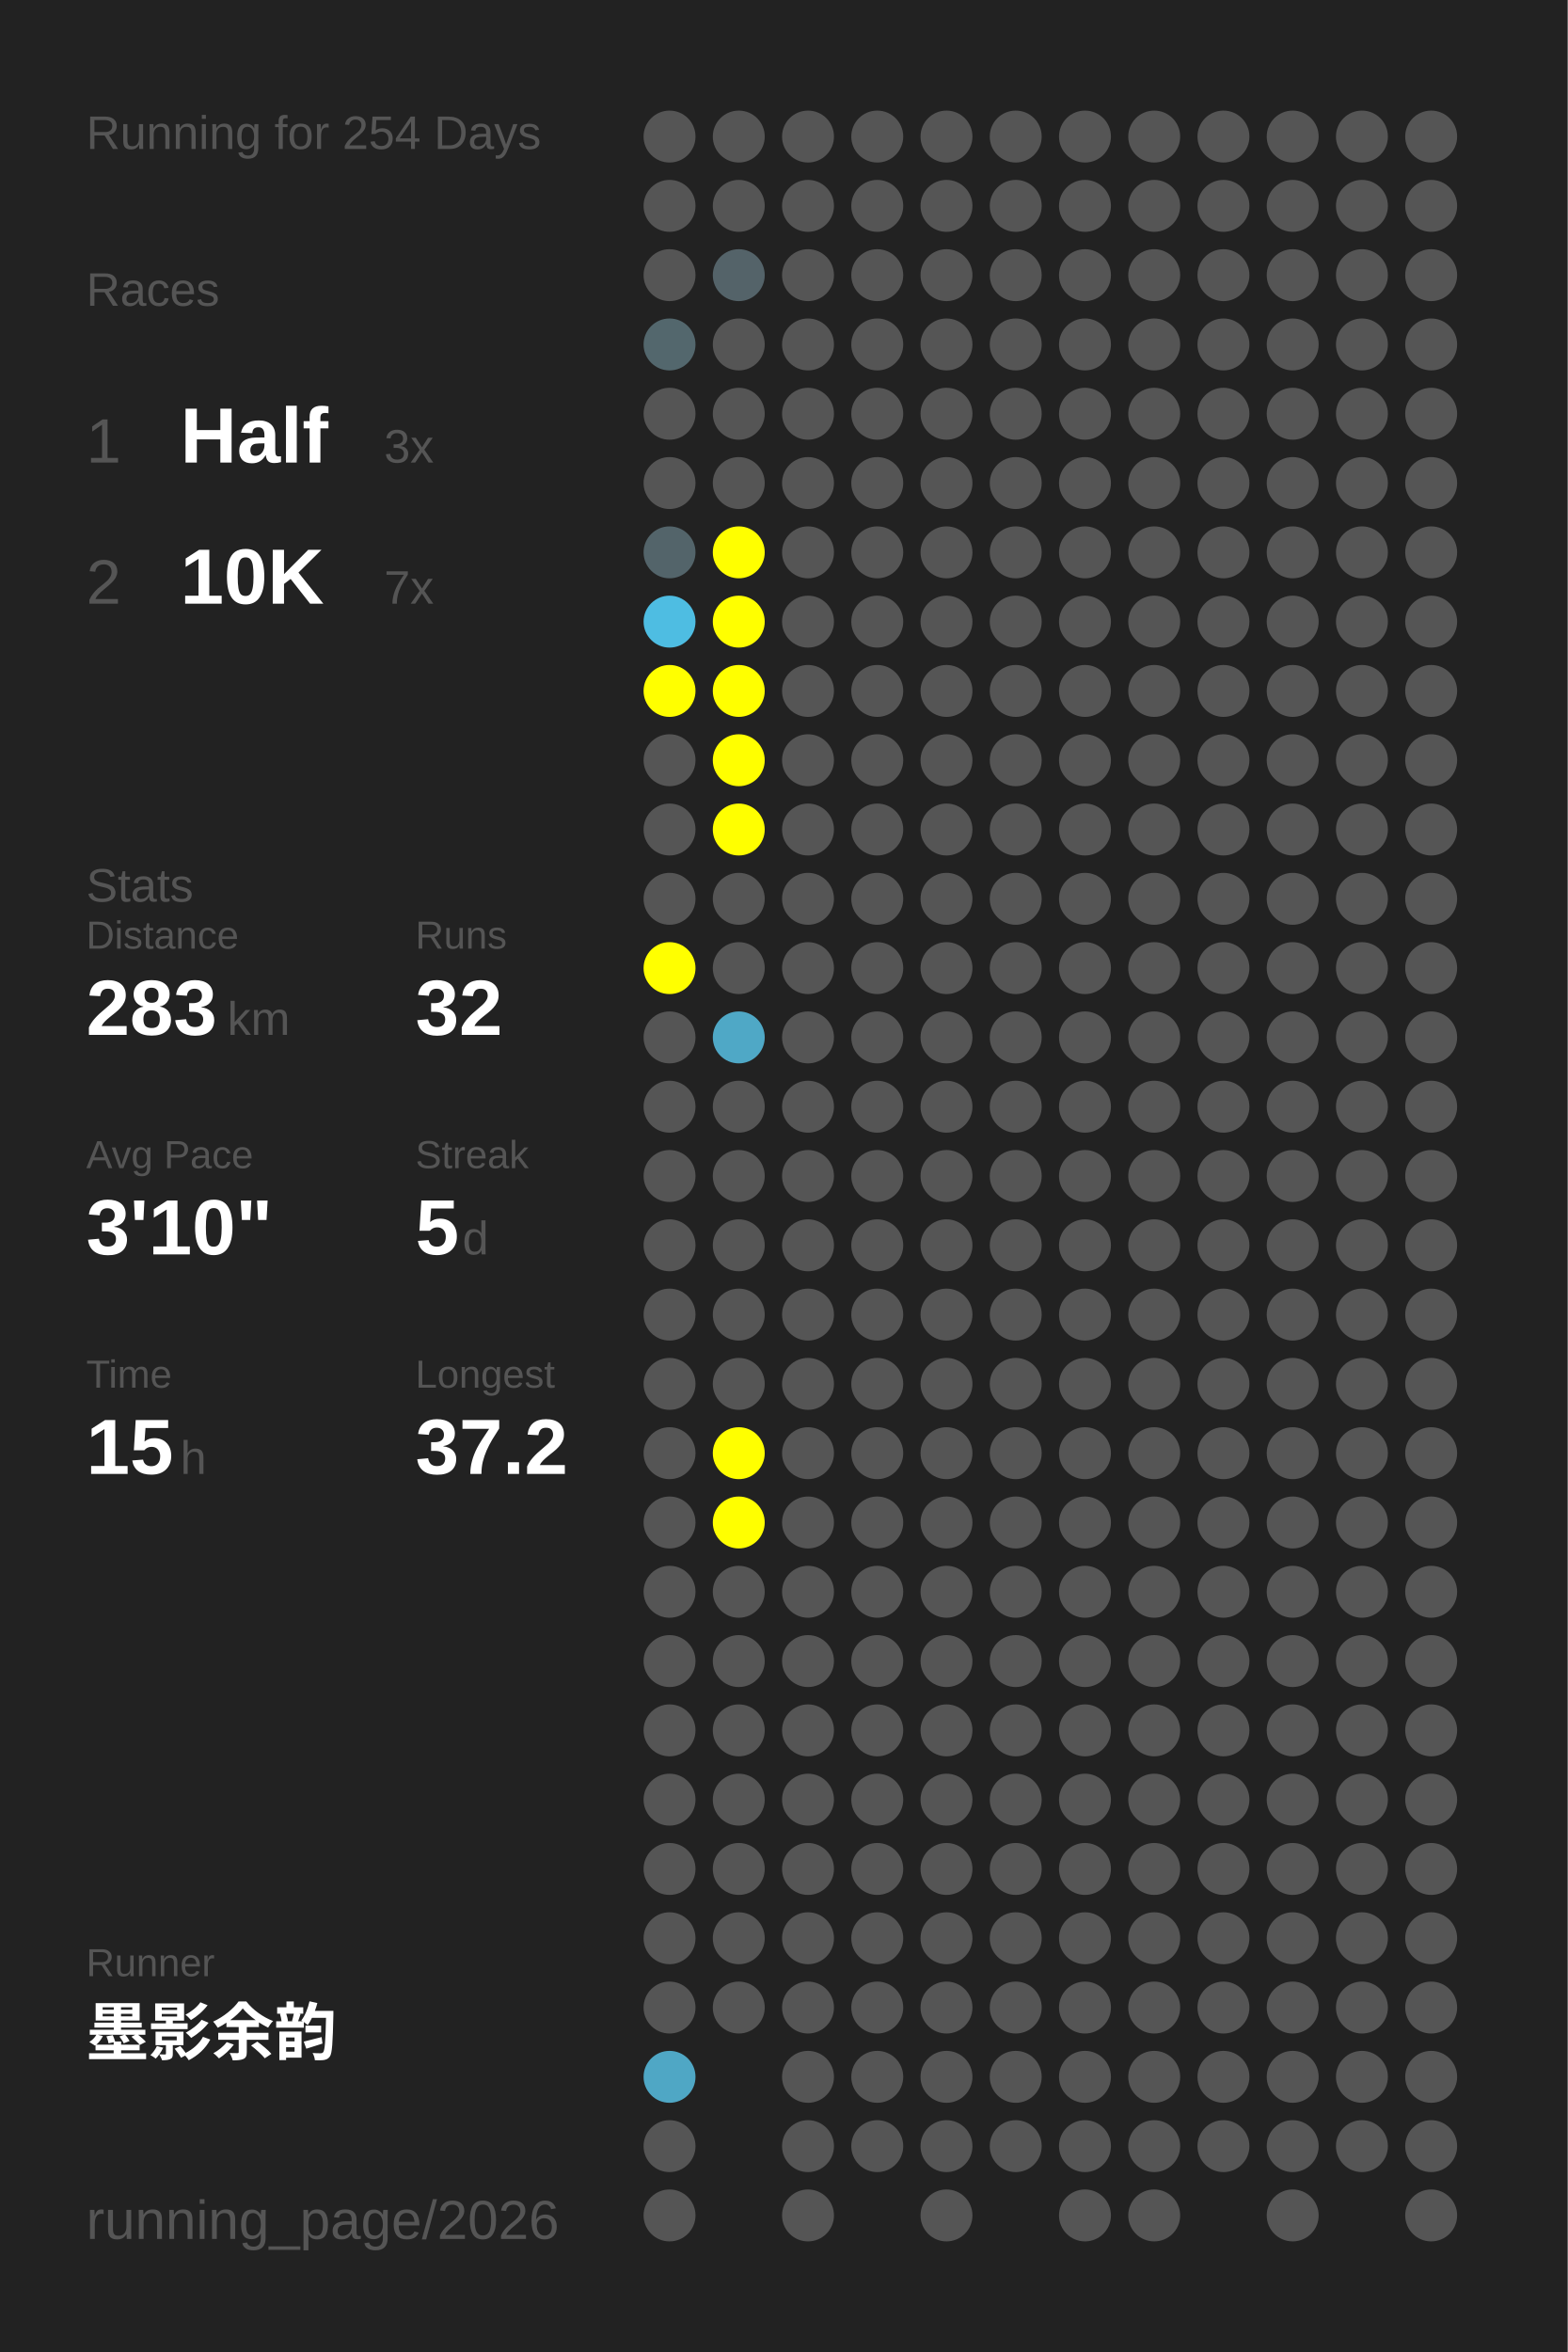
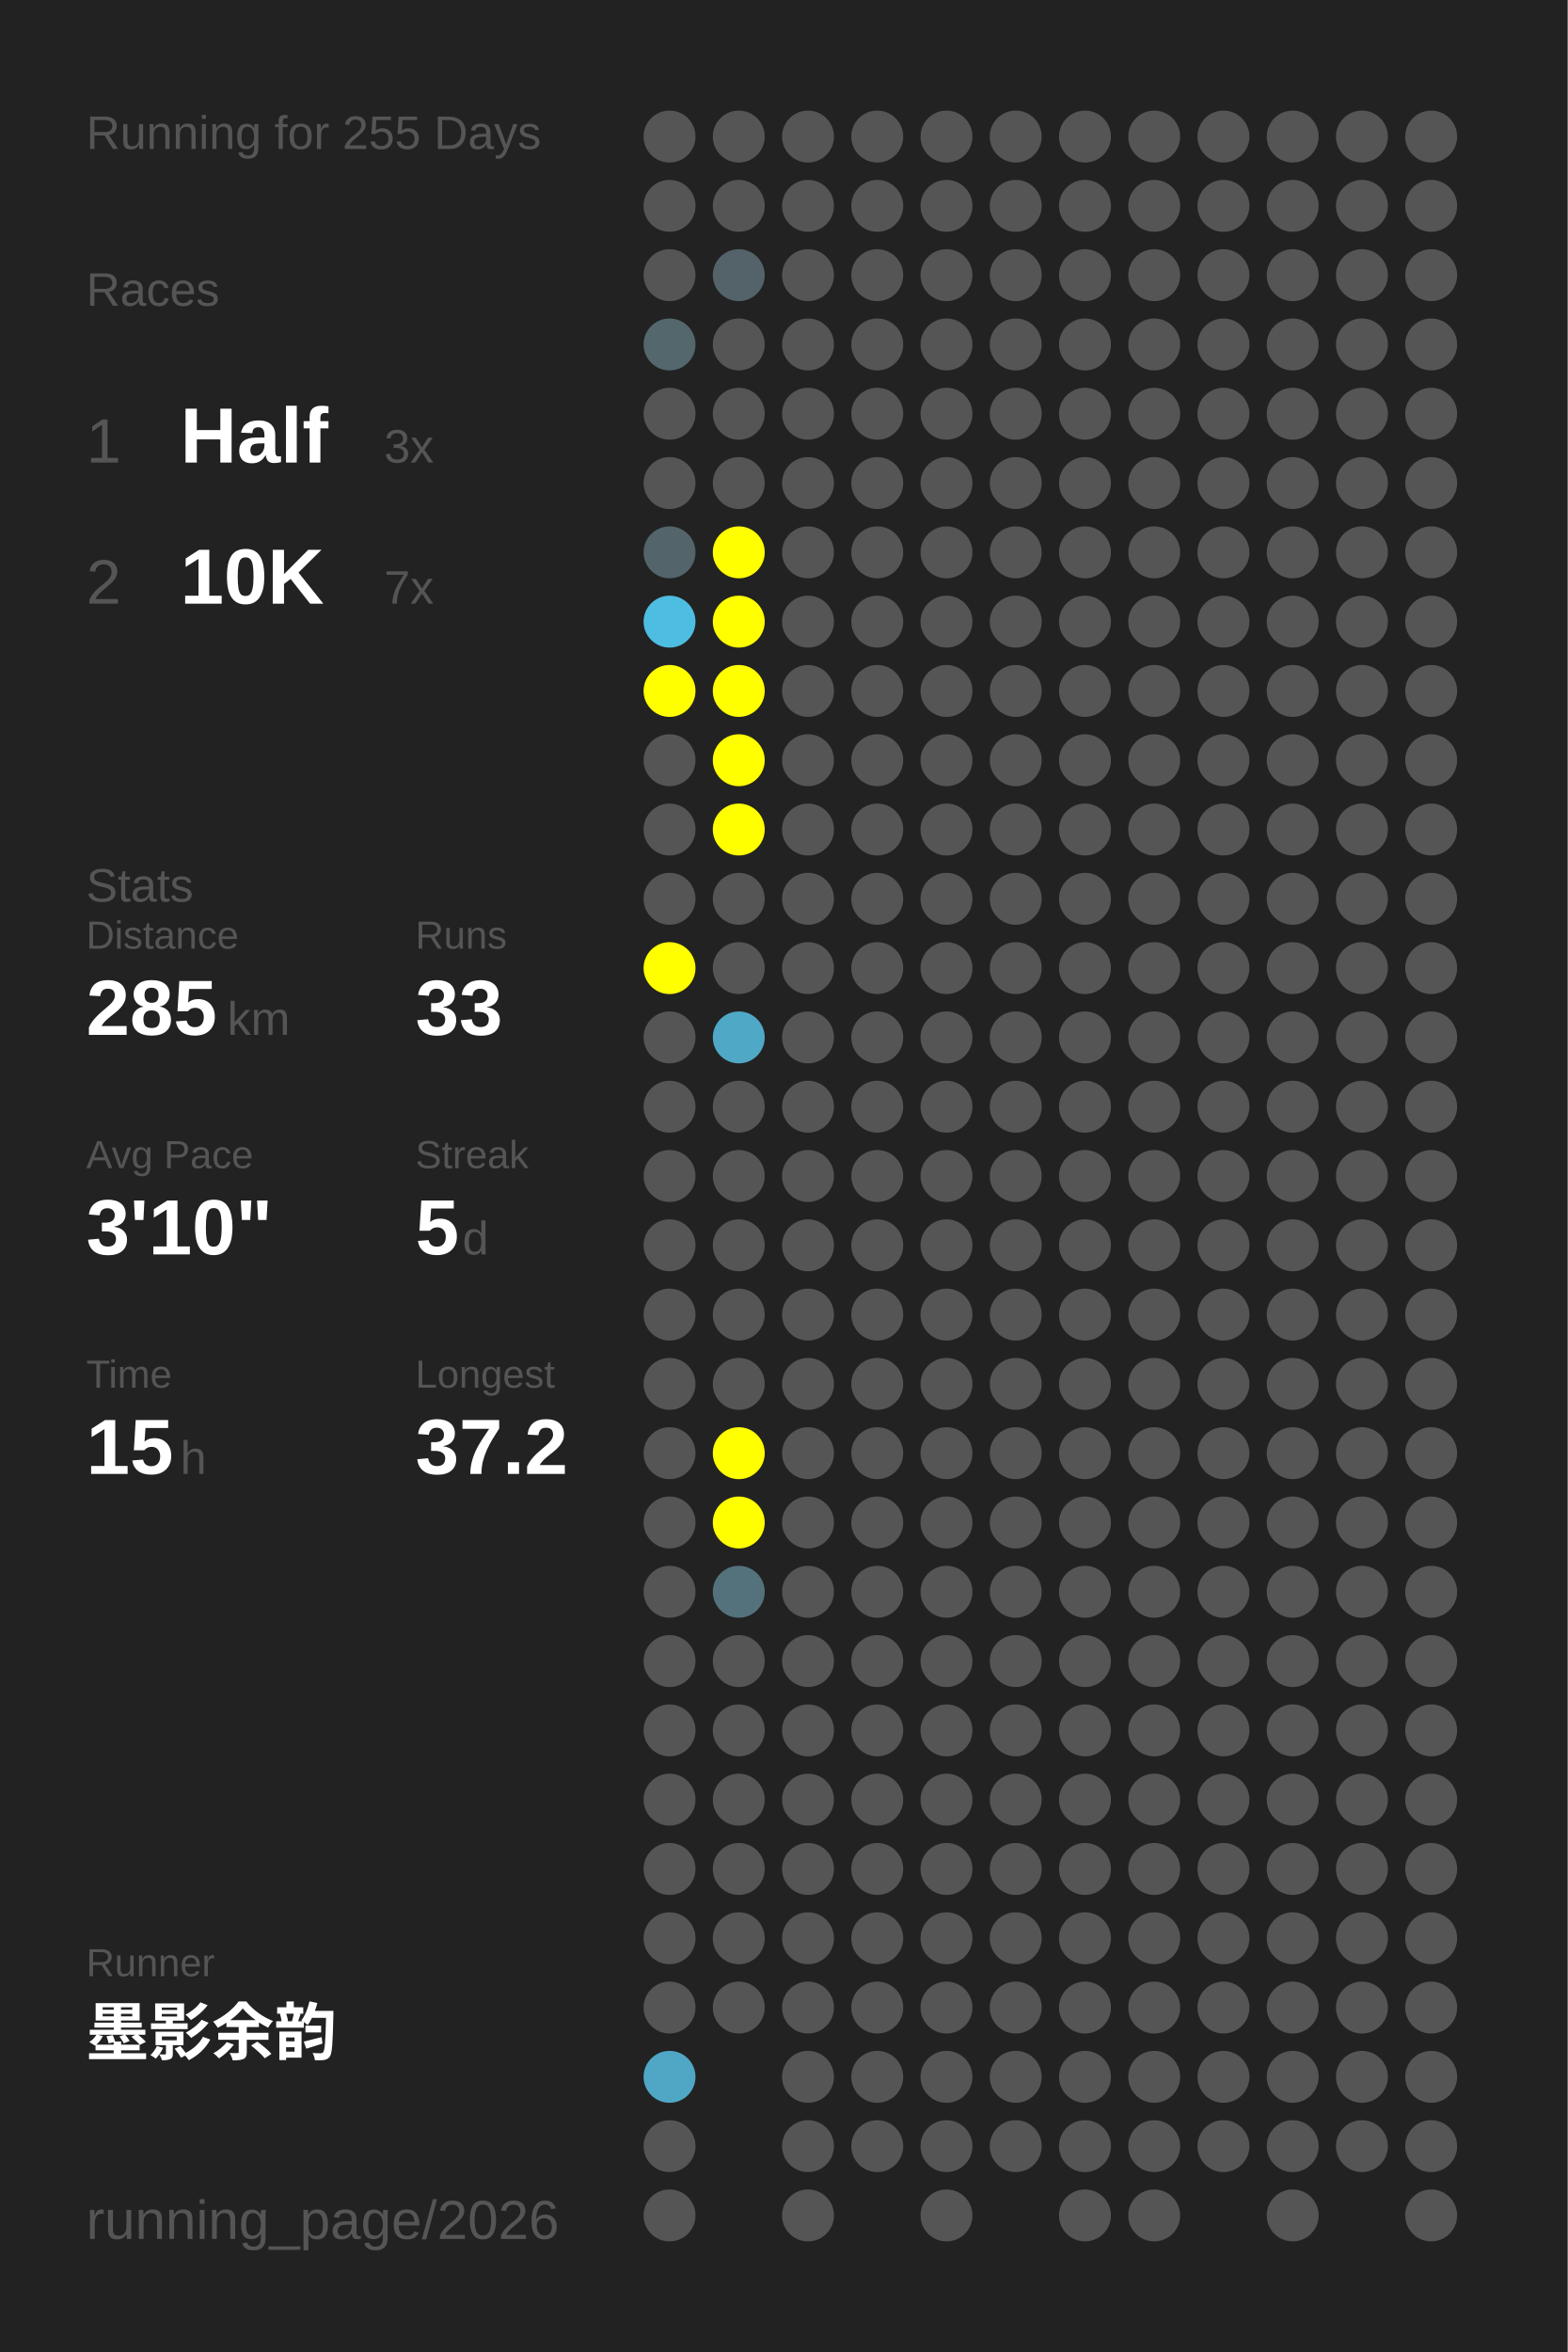
<svg xmlns="http://www.w3.org/2000/svg" baseProfile="full" height="300mm" version="1.1" viewBox="0,0,200,300" width="200mm">
  <defs />
  <rect fill="#222222" height="300" width="200" x="0" y="0" />
-   <text fill="#555555" style="font-size:6px; font-family:Arial;" x="11" y="19">Running for 254 Days</text>
+   <text fill="#555555" style="font-size:6px; font-family:Arial;" x="11" y="19">Running for 255 Days</text>
  <text fill="#555555" style="font-size:6px; font-family:Arial;" x="11" y="39">Races</text>
  <text fill="#555555" style="font-size:8px; font-family:Arial;" x="11" y="59">1</text>
  <text fill="#FFFFFF" style="font-size:10px; font-family:Arial; font-weight:bold;" x="23" y="59">Half</text>
  <text fill="#555555" style="font-size:6px; font-family:Arial;" x="49" y="59">3x</text>
  <text fill="#555555" style="font-size:8px; font-family:Arial;" x="11" y="77">2</text>
  <text fill="#FFFFFF" style="font-size:10px; font-family:Arial; font-weight:bold;" x="23" y="77">10K</text>
  <text fill="#555555" style="font-size:6px; font-family:Arial;" x="49" y="77">7x</text>
  <text fill="#555555" style="font-size:6px; font-family:Arial;" x="11" y="115">Stats</text>
  <text fill="#555555" style="font-size:5px; font-family:Arial;" x="11" y="121">Distance</text>
-   <text fill="#FFFFFF" style="font-size:10px; font-family:Arial; font-weight:bold;" x="11" y="132">283</text>
+   <text fill="#FFFFFF" style="font-size:10px; font-family:Arial; font-weight:bold;" x="11" y="132">285</text>
  <text fill="#555555" style="font-size:6px; font-family:Arial;" x="29" y="132">km</text>
  <text fill="#555555" style="font-size:5px; font-family:Arial;" x="53" y="121">Runs</text>
-   <text fill="#FFFFFF" style="font-size:10px; font-family:Arial; font-weight:bold;" x="53" y="132">32</text>
+   <text fill="#FFFFFF" style="font-size:10px; font-family:Arial; font-weight:bold;" x="53" y="132">33</text>
  <text fill="#555555" style="font-size:5px; font-family:Arial;" x="11" y="149">Avg Pace</text>
  <text fill="#FFFFFF" style="font-size:10px; font-family:Arial; font-weight:bold;" x="11" y="160">3'10"</text>
  <text fill="#555555" style="font-size:5px; font-family:Arial;" x="53" y="149">Streak</text>
  <text fill="#FFFFFF" style="font-size:10px; font-family:Arial; font-weight:bold;" x="53" y="160">5</text>
  <text fill="#555555" style="font-size:6px; font-family:Arial;" x="59" y="160">d</text>
  <text fill="#555555" style="font-size:5px; font-family:Arial;" x="11" y="177">Time</text>
  <text fill="#FFFFFF" style="font-size:10px; font-family:Arial; font-weight:bold;" x="11" y="188">15</text>
  <text fill="#555555" style="font-size:6px; font-family:Arial;" x="23" y="188">h</text>
  <text fill="#555555" style="font-size:5px; font-family:Arial;" x="53" y="177">Longest</text>
  <text fill="#FFFFFF" style="font-size:10px; font-family:Arial; font-weight:bold;" x="53" y="188">37.2</text>
  <text fill="#555555" style="font-size:5px; font-family:Arial;" x="11" y="252.065">Runner</text>
  <text fill="#FFFFFF" style="font-size:8px; font-family:Arial; font-weight:bold;" x="11" y="262.065">墨影余韵</text>
  <text fill="#555555" style="font-size:7px; font-family:Arial;" x="11" y="285.581">running_page/2026</text>
  <circle cx="85.417" cy="17.419" fill="#555555" r="3.312" />
  <circle cx="85.417" cy="26.258" fill="#555555" r="3.312" />
  <circle cx="85.417" cy="35.097" fill="#555555" r="3.312" />
  <circle cx="85.417" cy="43.935" fill="#53676d" r="3.312" />
  <circle cx="85.417" cy="52.774" fill="#555555" r="3.312" />
  <circle cx="85.417" cy="61.613" fill="#555555" r="3.312" />
  <circle cx="85.417" cy="70.452" fill="#53646a" r="3.312" />
  <circle cx="85.417" cy="79.29" fill="#4ebde2" r="3.312" />
  <circle cx="85.417" cy="88.129" fill="#FFFF00" r="3.312" />
  <circle cx="85.417" cy="96.968" fill="#555555" r="3.312" />
  <circle cx="85.417" cy="105.806" fill="#555555" r="3.312" />
  <circle cx="85.417" cy="114.645" fill="#555555" r="3.312" />
  <circle cx="85.417" cy="123.484" fill="#FFFF00" r="3.312" />
  <circle cx="85.417" cy="132.323" fill="#555555" r="3.312" />
  <circle cx="85.417" cy="141.161" fill="#555555" r="3.312" />
  <circle cx="85.417" cy="150" fill="#555555" r="3.312" />
  <circle cx="85.417" cy="158.839" fill="#555555" r="3.312" />
  <circle cx="85.417" cy="167.677" fill="#555555" r="3.312" />
  <circle cx="85.417" cy="176.516" fill="#555555" r="3.312" />
  <circle cx="85.417" cy="185.355" fill="#555555" r="3.312" />
  <circle cx="85.417" cy="194.194" fill="#555555" r="3.312" />
  <circle cx="85.417" cy="203.032" fill="#555555" r="3.312" />
  <circle cx="85.417" cy="211.871" fill="#555555" r="3.312" />
  <circle cx="85.417" cy="220.71" fill="#555555" r="3.312" />
  <circle cx="85.417" cy="229.548" fill="#555555" r="3.312" />
  <circle cx="85.417" cy="238.387" fill="#555555" r="3.312" />
  <circle cx="85.417" cy="247.226" fill="#555555" r="3.312" />
  <circle cx="85.417" cy="256.065" fill="#555555" r="3.312" />
  <circle cx="85.417" cy="264.903" fill="#4fa7c5" r="3.312" />
  <circle cx="85.417" cy="273.742" fill="#555555" r="3.312" />
  <circle cx="85.417" cy="282.581" fill="#555555" r="3.312" />
  <circle cx="94.25" cy="17.419" fill="#555555" r="3.312" />
  <circle cx="94.25" cy="26.258" fill="#555555" r="3.312" />
  <circle cx="94.25" cy="35.097" fill="#546369" r="3.312" />
  <circle cx="94.25" cy="43.935" fill="#555555" r="3.312" />
  <circle cx="94.25" cy="52.774" fill="#555555" r="3.312" />
  <circle cx="94.25" cy="61.613" fill="#555555" r="3.312" />
  <circle cx="94.25" cy="70.452" fill="#FFFF00" r="3.312" />
  <circle cx="94.25" cy="79.29" fill="#FFFF00" r="3.312" />
  <circle cx="94.25" cy="88.129" fill="#FFFF00" r="3.312" />
  <circle cx="94.25" cy="96.968" fill="#FFFF00" r="3.312" />
  <circle cx="94.25" cy="105.806" fill="#FFFF00" r="3.312" />
  <circle cx="94.25" cy="114.645" fill="#555555" r="3.312" />
  <circle cx="94.25" cy="123.484" fill="#555555" r="3.312" />
  <circle cx="94.25" cy="132.323" fill="#4fa8c6" r="3.312" />
  <circle cx="94.25" cy="141.161" fill="#555555" r="3.312" />
  <circle cx="94.25" cy="150" fill="#555555" r="3.312" />
  <circle cx="94.25" cy="158.839" fill="#555555" r="3.312" />
  <circle cx="94.25" cy="167.677" fill="#555555" r="3.312" />
  <circle cx="94.25" cy="176.516" fill="#555555" r="3.312" />
  <circle cx="94.25" cy="185.355" fill="#FFFF00" r="3.312" />
  <circle cx="94.25" cy="194.194" fill="#FFFF00" r="3.312" />
-   <circle cx="94.25" cy="203.032" fill="#555555" r="3.312" />
+   <circle cx="94.25" cy="203.032" fill="#53727c" r="3.312" />
  <circle cx="94.25" cy="211.871" fill="#555555" r="3.312" />
  <circle cx="94.25" cy="220.71" fill="#555555" r="3.312" />
  <circle cx="94.25" cy="229.548" fill="#555555" r="3.312" />
  <circle cx="94.25" cy="238.387" fill="#555555" r="3.312" />
  <circle cx="94.25" cy="247.226" fill="#555555" r="3.312" />
  <circle cx="94.25" cy="256.065" fill="#555555" r="3.312" />
  <circle cx="103.083" cy="17.419" fill="#555555" r="3.312" />
  <circle cx="103.083" cy="26.258" fill="#555555" r="3.312" />
  <circle cx="103.083" cy="35.097" fill="#555555" r="3.312" />
  <circle cx="103.083" cy="43.935" fill="#555555" r="3.312" />
  <circle cx="103.083" cy="52.774" fill="#555555" r="3.312" />
  <circle cx="103.083" cy="61.613" fill="#555555" r="3.312" />
  <circle cx="103.083" cy="70.452" fill="#555555" r="3.312" />
  <circle cx="103.083" cy="79.29" fill="#555555" r="3.312" />
  <circle cx="103.083" cy="88.129" fill="#555555" r="3.312" />
  <circle cx="103.083" cy="96.968" fill="#555555" r="3.312" />
  <circle cx="103.083" cy="105.806" fill="#555555" r="3.312" />
  <circle cx="103.083" cy="114.645" fill="#555555" r="3.312" />
  <circle cx="103.083" cy="123.484" fill="#555555" r="3.312" />
  <circle cx="103.083" cy="132.323" fill="#555555" r="3.312" />
  <circle cx="103.083" cy="141.161" fill="#555555" r="3.312" />
  <circle cx="103.083" cy="150" fill="#555555" r="3.312" />
  <circle cx="103.083" cy="158.839" fill="#555555" r="3.312" />
  <circle cx="103.083" cy="167.677" fill="#555555" r="3.312" />
  <circle cx="103.083" cy="176.516" fill="#555555" r="3.312" />
  <circle cx="103.083" cy="185.355" fill="#555555" r="3.312" />
  <circle cx="103.083" cy="194.194" fill="#555555" r="3.312" />
  <circle cx="103.083" cy="203.032" fill="#555555" r="3.312" />
  <circle cx="103.083" cy="211.871" fill="#555555" r="3.312" />
  <circle cx="103.083" cy="220.71" fill="#555555" r="3.312" />
  <circle cx="103.083" cy="229.548" fill="#555555" r="3.312" />
  <circle cx="103.083" cy="238.387" fill="#555555" r="3.312" />
  <circle cx="103.083" cy="247.226" fill="#555555" r="3.312" />
  <circle cx="103.083" cy="256.065" fill="#555555" r="3.312" />
  <circle cx="103.083" cy="264.903" fill="#555555" r="3.312" />
  <circle cx="103.083" cy="273.742" fill="#555555" r="3.312" />
  <circle cx="103.083" cy="282.581" fill="#555555" r="3.312" />
  <circle cx="111.917" cy="17.419" fill="#555555" r="3.312" />
  <circle cx="111.917" cy="26.258" fill="#555555" r="3.312" />
  <circle cx="111.917" cy="35.097" fill="#555555" r="3.312" />
  <circle cx="111.917" cy="43.935" fill="#555555" r="3.312" />
  <circle cx="111.917" cy="52.774" fill="#555555" r="3.312" />
  <circle cx="111.917" cy="61.613" fill="#555555" r="3.312" />
  <circle cx="111.917" cy="70.452" fill="#555555" r="3.312" />
  <circle cx="111.917" cy="79.29" fill="#555555" r="3.312" />
  <circle cx="111.917" cy="88.129" fill="#555555" r="3.312" />
  <circle cx="111.917" cy="96.968" fill="#555555" r="3.312" />
  <circle cx="111.917" cy="105.806" fill="#555555" r="3.312" />
  <circle cx="111.917" cy="114.645" fill="#555555" r="3.312" />
  <circle cx="111.917" cy="123.484" fill="#555555" r="3.312" />
  <circle cx="111.917" cy="132.323" fill="#555555" r="3.312" />
  <circle cx="111.917" cy="141.161" fill="#555555" r="3.312" />
  <circle cx="111.917" cy="150" fill="#555555" r="3.312" />
  <circle cx="111.917" cy="158.839" fill="#555555" r="3.312" />
  <circle cx="111.917" cy="167.677" fill="#555555" r="3.312" />
  <circle cx="111.917" cy="176.516" fill="#555555" r="3.312" />
  <circle cx="111.917" cy="185.355" fill="#555555" r="3.312" />
  <circle cx="111.917" cy="194.194" fill="#555555" r="3.312" />
  <circle cx="111.917" cy="203.032" fill="#555555" r="3.312" />
  <circle cx="111.917" cy="211.871" fill="#555555" r="3.312" />
  <circle cx="111.917" cy="220.71" fill="#555555" r="3.312" />
  <circle cx="111.917" cy="229.548" fill="#555555" r="3.312" />
  <circle cx="111.917" cy="238.387" fill="#555555" r="3.312" />
  <circle cx="111.917" cy="247.226" fill="#555555" r="3.312" />
  <circle cx="111.917" cy="256.065" fill="#555555" r="3.312" />
  <circle cx="111.917" cy="264.903" fill="#555555" r="3.312" />
  <circle cx="111.917" cy="273.742" fill="#555555" r="3.312" />
  <circle cx="120.75" cy="17.419" fill="#555555" r="3.312" />
  <circle cx="120.75" cy="26.258" fill="#555555" r="3.312" />
  <circle cx="120.75" cy="35.097" fill="#555555" r="3.312" />
  <circle cx="120.75" cy="43.935" fill="#555555" r="3.312" />
  <circle cx="120.75" cy="52.774" fill="#555555" r="3.312" />
  <circle cx="120.75" cy="61.613" fill="#555555" r="3.312" />
  <circle cx="120.75" cy="70.452" fill="#555555" r="3.312" />
  <circle cx="120.75" cy="79.29" fill="#555555" r="3.312" />
  <circle cx="120.75" cy="88.129" fill="#555555" r="3.312" />
  <circle cx="120.75" cy="96.968" fill="#555555" r="3.312" />
  <circle cx="120.75" cy="105.806" fill="#555555" r="3.312" />
  <circle cx="120.75" cy="114.645" fill="#555555" r="3.312" />
  <circle cx="120.75" cy="123.484" fill="#555555" r="3.312" />
  <circle cx="120.75" cy="132.323" fill="#555555" r="3.312" />
  <circle cx="120.75" cy="141.161" fill="#555555" r="3.312" />
  <circle cx="120.75" cy="150" fill="#555555" r="3.312" />
  <circle cx="120.75" cy="158.839" fill="#555555" r="3.312" />
  <circle cx="120.75" cy="167.677" fill="#555555" r="3.312" />
  <circle cx="120.75" cy="176.516" fill="#555555" r="3.312" />
  <circle cx="120.75" cy="185.355" fill="#555555" r="3.312" />
  <circle cx="120.75" cy="194.194" fill="#555555" r="3.312" />
  <circle cx="120.75" cy="203.032" fill="#555555" r="3.312" />
  <circle cx="120.75" cy="211.871" fill="#555555" r="3.312" />
  <circle cx="120.75" cy="220.71" fill="#555555" r="3.312" />
  <circle cx="120.75" cy="229.548" fill="#555555" r="3.312" />
  <circle cx="120.75" cy="238.387" fill="#555555" r="3.312" />
  <circle cx="120.75" cy="247.226" fill="#555555" r="3.312" />
  <circle cx="120.75" cy="256.065" fill="#555555" r="3.312" />
  <circle cx="120.75" cy="264.903" fill="#555555" r="3.312" />
  <circle cx="120.75" cy="273.742" fill="#555555" r="3.312" />
  <circle cx="120.75" cy="282.581" fill="#555555" r="3.312" />
  <circle cx="129.583" cy="17.419" fill="#555555" r="3.312" />
  <circle cx="129.583" cy="26.258" fill="#555555" r="3.312" />
  <circle cx="129.583" cy="35.097" fill="#555555" r="3.312" />
  <circle cx="129.583" cy="43.935" fill="#555555" r="3.312" />
  <circle cx="129.583" cy="52.774" fill="#555555" r="3.312" />
  <circle cx="129.583" cy="61.613" fill="#555555" r="3.312" />
  <circle cx="129.583" cy="70.452" fill="#555555" r="3.312" />
  <circle cx="129.583" cy="79.29" fill="#555555" r="3.312" />
  <circle cx="129.583" cy="88.129" fill="#555555" r="3.312" />
  <circle cx="129.583" cy="96.968" fill="#555555" r="3.312" />
  <circle cx="129.583" cy="105.806" fill="#555555" r="3.312" />
  <circle cx="129.583" cy="114.645" fill="#555555" r="3.312" />
  <circle cx="129.583" cy="123.484" fill="#555555" r="3.312" />
  <circle cx="129.583" cy="132.323" fill="#555555" r="3.312" />
  <circle cx="129.583" cy="141.161" fill="#555555" r="3.312" />
  <circle cx="129.583" cy="150" fill="#555555" r="3.312" />
  <circle cx="129.583" cy="158.839" fill="#555555" r="3.312" />
  <circle cx="129.583" cy="167.677" fill="#555555" r="3.312" />
  <circle cx="129.583" cy="176.516" fill="#555555" r="3.312" />
  <circle cx="129.583" cy="185.355" fill="#555555" r="3.312" />
  <circle cx="129.583" cy="194.194" fill="#555555" r="3.312" />
  <circle cx="129.583" cy="203.032" fill="#555555" r="3.312" />
  <circle cx="129.583" cy="211.871" fill="#555555" r="3.312" />
  <circle cx="129.583" cy="220.71" fill="#555555" r="3.312" />
  <circle cx="129.583" cy="229.548" fill="#555555" r="3.312" />
  <circle cx="129.583" cy="238.387" fill="#555555" r="3.312" />
  <circle cx="129.583" cy="247.226" fill="#555555" r="3.312" />
  <circle cx="129.583" cy="256.065" fill="#555555" r="3.312" />
  <circle cx="129.583" cy="264.903" fill="#555555" r="3.312" />
  <circle cx="129.583" cy="273.742" fill="#555555" r="3.312" />
  <circle cx="138.417" cy="17.419" fill="#555555" r="3.312" />
  <circle cx="138.417" cy="26.258" fill="#555555" r="3.312" />
  <circle cx="138.417" cy="35.097" fill="#555555" r="3.312" />
  <circle cx="138.417" cy="43.935" fill="#555555" r="3.312" />
  <circle cx="138.417" cy="52.774" fill="#555555" r="3.312" />
  <circle cx="138.417" cy="61.613" fill="#555555" r="3.312" />
  <circle cx="138.417" cy="70.452" fill="#555555" r="3.312" />
  <circle cx="138.417" cy="79.29" fill="#555555" r="3.312" />
  <circle cx="138.417" cy="88.129" fill="#555555" r="3.312" />
  <circle cx="138.417" cy="96.968" fill="#555555" r="3.312" />
  <circle cx="138.417" cy="105.806" fill="#555555" r="3.312" />
  <circle cx="138.417" cy="114.645" fill="#555555" r="3.312" />
  <circle cx="138.417" cy="123.484" fill="#555555" r="3.312" />
  <circle cx="138.417" cy="132.323" fill="#555555" r="3.312" />
  <circle cx="138.417" cy="141.161" fill="#555555" r="3.312" />
  <circle cx="138.417" cy="150" fill="#555555" r="3.312" />
  <circle cx="138.417" cy="158.839" fill="#555555" r="3.312" />
  <circle cx="138.417" cy="167.677" fill="#555555" r="3.312" />
  <circle cx="138.417" cy="176.516" fill="#555555" r="3.312" />
  <circle cx="138.417" cy="185.355" fill="#555555" r="3.312" />
  <circle cx="138.417" cy="194.194" fill="#555555" r="3.312" />
  <circle cx="138.417" cy="203.032" fill="#555555" r="3.312" />
  <circle cx="138.417" cy="211.871" fill="#555555" r="3.312" />
  <circle cx="138.417" cy="220.71" fill="#555555" r="3.312" />
  <circle cx="138.417" cy="229.548" fill="#555555" r="3.312" />
  <circle cx="138.417" cy="238.387" fill="#555555" r="3.312" />
  <circle cx="138.417" cy="247.226" fill="#555555" r="3.312" />
  <circle cx="138.417" cy="256.065" fill="#555555" r="3.312" />
  <circle cx="138.417" cy="264.903" fill="#555555" r="3.312" />
  <circle cx="138.417" cy="273.742" fill="#555555" r="3.312" />
  <circle cx="138.417" cy="282.581" fill="#555555" r="3.312" />
  <circle cx="147.25" cy="17.419" fill="#555555" r="3.312" />
  <circle cx="147.25" cy="26.258" fill="#555555" r="3.312" />
  <circle cx="147.25" cy="35.097" fill="#555555" r="3.312" />
  <circle cx="147.25" cy="43.935" fill="#555555" r="3.312" />
  <circle cx="147.25" cy="52.774" fill="#555555" r="3.312" />
  <circle cx="147.25" cy="61.613" fill="#555555" r="3.312" />
  <circle cx="147.25" cy="70.452" fill="#555555" r="3.312" />
  <circle cx="147.25" cy="79.29" fill="#555555" r="3.312" />
  <circle cx="147.25" cy="88.129" fill="#555555" r="3.312" />
  <circle cx="147.25" cy="96.968" fill="#555555" r="3.312" />
  <circle cx="147.25" cy="105.806" fill="#555555" r="3.312" />
  <circle cx="147.25" cy="114.645" fill="#555555" r="3.312" />
  <circle cx="147.25" cy="123.484" fill="#555555" r="3.312" />
  <circle cx="147.25" cy="132.323" fill="#555555" r="3.312" />
  <circle cx="147.25" cy="141.161" fill="#555555" r="3.312" />
  <circle cx="147.25" cy="150" fill="#555555" r="3.312" />
  <circle cx="147.25" cy="158.839" fill="#555555" r="3.312" />
  <circle cx="147.25" cy="167.677" fill="#555555" r="3.312" />
  <circle cx="147.25" cy="176.516" fill="#555555" r="3.312" />
  <circle cx="147.25" cy="185.355" fill="#555555" r="3.312" />
  <circle cx="147.25" cy="194.194" fill="#555555" r="3.312" />
  <circle cx="147.25" cy="203.032" fill="#555555" r="3.312" />
  <circle cx="147.25" cy="211.871" fill="#555555" r="3.312" />
  <circle cx="147.25" cy="220.71" fill="#555555" r="3.312" />
  <circle cx="147.25" cy="229.548" fill="#555555" r="3.312" />
  <circle cx="147.25" cy="238.387" fill="#555555" r="3.312" />
  <circle cx="147.25" cy="247.226" fill="#555555" r="3.312" />
  <circle cx="147.25" cy="256.065" fill="#555555" r="3.312" />
  <circle cx="147.25" cy="264.903" fill="#555555" r="3.312" />
  <circle cx="147.25" cy="273.742" fill="#555555" r="3.312" />
  <circle cx="147.25" cy="282.581" fill="#555555" r="3.312" />
  <circle cx="156.083" cy="17.419" fill="#555555" r="3.312" />
  <circle cx="156.083" cy="26.258" fill="#555555" r="3.312" />
  <circle cx="156.083" cy="35.097" fill="#555555" r="3.312" />
  <circle cx="156.083" cy="43.935" fill="#555555" r="3.312" />
  <circle cx="156.083" cy="52.774" fill="#555555" r="3.312" />
  <circle cx="156.083" cy="61.613" fill="#555555" r="3.312" />
  <circle cx="156.083" cy="70.452" fill="#555555" r="3.312" />
  <circle cx="156.083" cy="79.29" fill="#555555" r="3.312" />
  <circle cx="156.083" cy="88.129" fill="#555555" r="3.312" />
  <circle cx="156.083" cy="96.968" fill="#555555" r="3.312" />
  <circle cx="156.083" cy="105.806" fill="#555555" r="3.312" />
  <circle cx="156.083" cy="114.645" fill="#555555" r="3.312" />
  <circle cx="156.083" cy="123.484" fill="#555555" r="3.312" />
  <circle cx="156.083" cy="132.323" fill="#555555" r="3.312" />
  <circle cx="156.083" cy="141.161" fill="#555555" r="3.312" />
  <circle cx="156.083" cy="150" fill="#555555" r="3.312" />
  <circle cx="156.083" cy="158.839" fill="#555555" r="3.312" />
  <circle cx="156.083" cy="167.677" fill="#555555" r="3.312" />
  <circle cx="156.083" cy="176.516" fill="#555555" r="3.312" />
  <circle cx="156.083" cy="185.355" fill="#555555" r="3.312" />
  <circle cx="156.083" cy="194.194" fill="#555555" r="3.312" />
  <circle cx="156.083" cy="203.032" fill="#555555" r="3.312" />
  <circle cx="156.083" cy="211.871" fill="#555555" r="3.312" />
  <circle cx="156.083" cy="220.71" fill="#555555" r="3.312" />
  <circle cx="156.083" cy="229.548" fill="#555555" r="3.312" />
  <circle cx="156.083" cy="238.387" fill="#555555" r="3.312" />
  <circle cx="156.083" cy="247.226" fill="#555555" r="3.312" />
  <circle cx="156.083" cy="256.065" fill="#555555" r="3.312" />
  <circle cx="156.083" cy="264.903" fill="#555555" r="3.312" />
  <circle cx="156.083" cy="273.742" fill="#555555" r="3.312" />
  <circle cx="164.917" cy="17.419" fill="#555555" r="3.312" />
  <circle cx="164.917" cy="26.258" fill="#555555" r="3.312" />
  <circle cx="164.917" cy="35.097" fill="#555555" r="3.312" />
  <circle cx="164.917" cy="43.935" fill="#555555" r="3.312" />
  <circle cx="164.917" cy="52.774" fill="#555555" r="3.312" />
  <circle cx="164.917" cy="61.613" fill="#555555" r="3.312" />
  <circle cx="164.917" cy="70.452" fill="#555555" r="3.312" />
  <circle cx="164.917" cy="79.29" fill="#555555" r="3.312" />
  <circle cx="164.917" cy="88.129" fill="#555555" r="3.312" />
  <circle cx="164.917" cy="96.968" fill="#555555" r="3.312" />
  <circle cx="164.917" cy="105.806" fill="#555555" r="3.312" />
  <circle cx="164.917" cy="114.645" fill="#555555" r="3.312" />
  <circle cx="164.917" cy="123.484" fill="#555555" r="3.312" />
  <circle cx="164.917" cy="132.323" fill="#555555" r="3.312" />
  <circle cx="164.917" cy="141.161" fill="#555555" r="3.312" />
  <circle cx="164.917" cy="150" fill="#555555" r="3.312" />
  <circle cx="164.917" cy="158.839" fill="#555555" r="3.312" />
  <circle cx="164.917" cy="167.677" fill="#555555" r="3.312" />
  <circle cx="164.917" cy="176.516" fill="#555555" r="3.312" />
  <circle cx="164.917" cy="185.355" fill="#555555" r="3.312" />
  <circle cx="164.917" cy="194.194" fill="#555555" r="3.312" />
  <circle cx="164.917" cy="203.032" fill="#555555" r="3.312" />
  <circle cx="164.917" cy="211.871" fill="#555555" r="3.312" />
  <circle cx="164.917" cy="220.71" fill="#555555" r="3.312" />
  <circle cx="164.917" cy="229.548" fill="#555555" r="3.312" />
  <circle cx="164.917" cy="238.387" fill="#555555" r="3.312" />
  <circle cx="164.917" cy="247.226" fill="#555555" r="3.312" />
  <circle cx="164.917" cy="256.065" fill="#555555" r="3.312" />
  <circle cx="164.917" cy="264.903" fill="#555555" r="3.312" />
  <circle cx="164.917" cy="273.742" fill="#555555" r="3.312" />
  <circle cx="164.917" cy="282.581" fill="#555555" r="3.312" />
  <circle cx="173.75" cy="17.419" fill="#555555" r="3.312" />
  <circle cx="173.75" cy="26.258" fill="#555555" r="3.312" />
  <circle cx="173.75" cy="35.097" fill="#555555" r="3.312" />
  <circle cx="173.75" cy="43.935" fill="#555555" r="3.312" />
  <circle cx="173.75" cy="52.774" fill="#555555" r="3.312" />
  <circle cx="173.75" cy="61.613" fill="#555555" r="3.312" />
  <circle cx="173.75" cy="70.452" fill="#555555" r="3.312" />
  <circle cx="173.75" cy="79.29" fill="#555555" r="3.312" />
  <circle cx="173.75" cy="88.129" fill="#555555" r="3.312" />
  <circle cx="173.75" cy="96.968" fill="#555555" r="3.312" />
  <circle cx="173.75" cy="105.806" fill="#555555" r="3.312" />
  <circle cx="173.75" cy="114.645" fill="#555555" r="3.312" />
  <circle cx="173.75" cy="123.484" fill="#555555" r="3.312" />
  <circle cx="173.75" cy="132.323" fill="#555555" r="3.312" />
  <circle cx="173.75" cy="141.161" fill="#555555" r="3.312" />
  <circle cx="173.75" cy="150" fill="#555555" r="3.312" />
  <circle cx="173.75" cy="158.839" fill="#555555" r="3.312" />
  <circle cx="173.75" cy="167.677" fill="#555555" r="3.312" />
  <circle cx="173.75" cy="176.516" fill="#555555" r="3.312" />
  <circle cx="173.75" cy="185.355" fill="#555555" r="3.312" />
  <circle cx="173.75" cy="194.194" fill="#555555" r="3.312" />
  <circle cx="173.75" cy="203.032" fill="#555555" r="3.312" />
  <circle cx="173.75" cy="211.871" fill="#555555" r="3.312" />
  <circle cx="173.75" cy="220.71" fill="#555555" r="3.312" />
  <circle cx="173.75" cy="229.548" fill="#555555" r="3.312" />
  <circle cx="173.75" cy="238.387" fill="#555555" r="3.312" />
  <circle cx="173.75" cy="247.226" fill="#555555" r="3.312" />
  <circle cx="173.75" cy="256.065" fill="#555555" r="3.312" />
  <circle cx="173.75" cy="264.903" fill="#555555" r="3.312" />
  <circle cx="173.75" cy="273.742" fill="#555555" r="3.312" />
  <circle cx="182.583" cy="17.419" fill="#555555" r="3.312" />
  <circle cx="182.583" cy="26.258" fill="#555555" r="3.312" />
  <circle cx="182.583" cy="35.097" fill="#555555" r="3.312" />
  <circle cx="182.583" cy="43.935" fill="#555555" r="3.312" />
  <circle cx="182.583" cy="52.774" fill="#555555" r="3.312" />
  <circle cx="182.583" cy="61.613" fill="#555555" r="3.312" />
  <circle cx="182.583" cy="70.452" fill="#555555" r="3.312" />
  <circle cx="182.583" cy="79.29" fill="#555555" r="3.312" />
  <circle cx="182.583" cy="88.129" fill="#555555" r="3.312" />
  <circle cx="182.583" cy="96.968" fill="#555555" r="3.312" />
  <circle cx="182.583" cy="105.806" fill="#555555" r="3.312" />
  <circle cx="182.583" cy="114.645" fill="#555555" r="3.312" />
  <circle cx="182.583" cy="123.484" fill="#555555" r="3.312" />
  <circle cx="182.583" cy="132.323" fill="#555555" r="3.312" />
  <circle cx="182.583" cy="141.161" fill="#555555" r="3.312" />
  <circle cx="182.583" cy="150" fill="#555555" r="3.312" />
  <circle cx="182.583" cy="158.839" fill="#555555" r="3.312" />
  <circle cx="182.583" cy="167.677" fill="#555555" r="3.312" />
  <circle cx="182.583" cy="176.516" fill="#555555" r="3.312" />
  <circle cx="182.583" cy="185.355" fill="#555555" r="3.312" />
  <circle cx="182.583" cy="194.194" fill="#555555" r="3.312" />
  <circle cx="182.583" cy="203.032" fill="#555555" r="3.312" />
  <circle cx="182.583" cy="211.871" fill="#555555" r="3.312" />
  <circle cx="182.583" cy="220.71" fill="#555555" r="3.312" />
  <circle cx="182.583" cy="229.548" fill="#555555" r="3.312" />
  <circle cx="182.583" cy="238.387" fill="#555555" r="3.312" />
  <circle cx="182.583" cy="247.226" fill="#555555" r="3.312" />
  <circle cx="182.583" cy="256.065" fill="#555555" r="3.312" />
  <circle cx="182.583" cy="264.903" fill="#555555" r="3.312" />
  <circle cx="182.583" cy="273.742" fill="#555555" r="3.312" />
  <circle cx="182.583" cy="282.581" fill="#555555" r="3.312" />
</svg>
